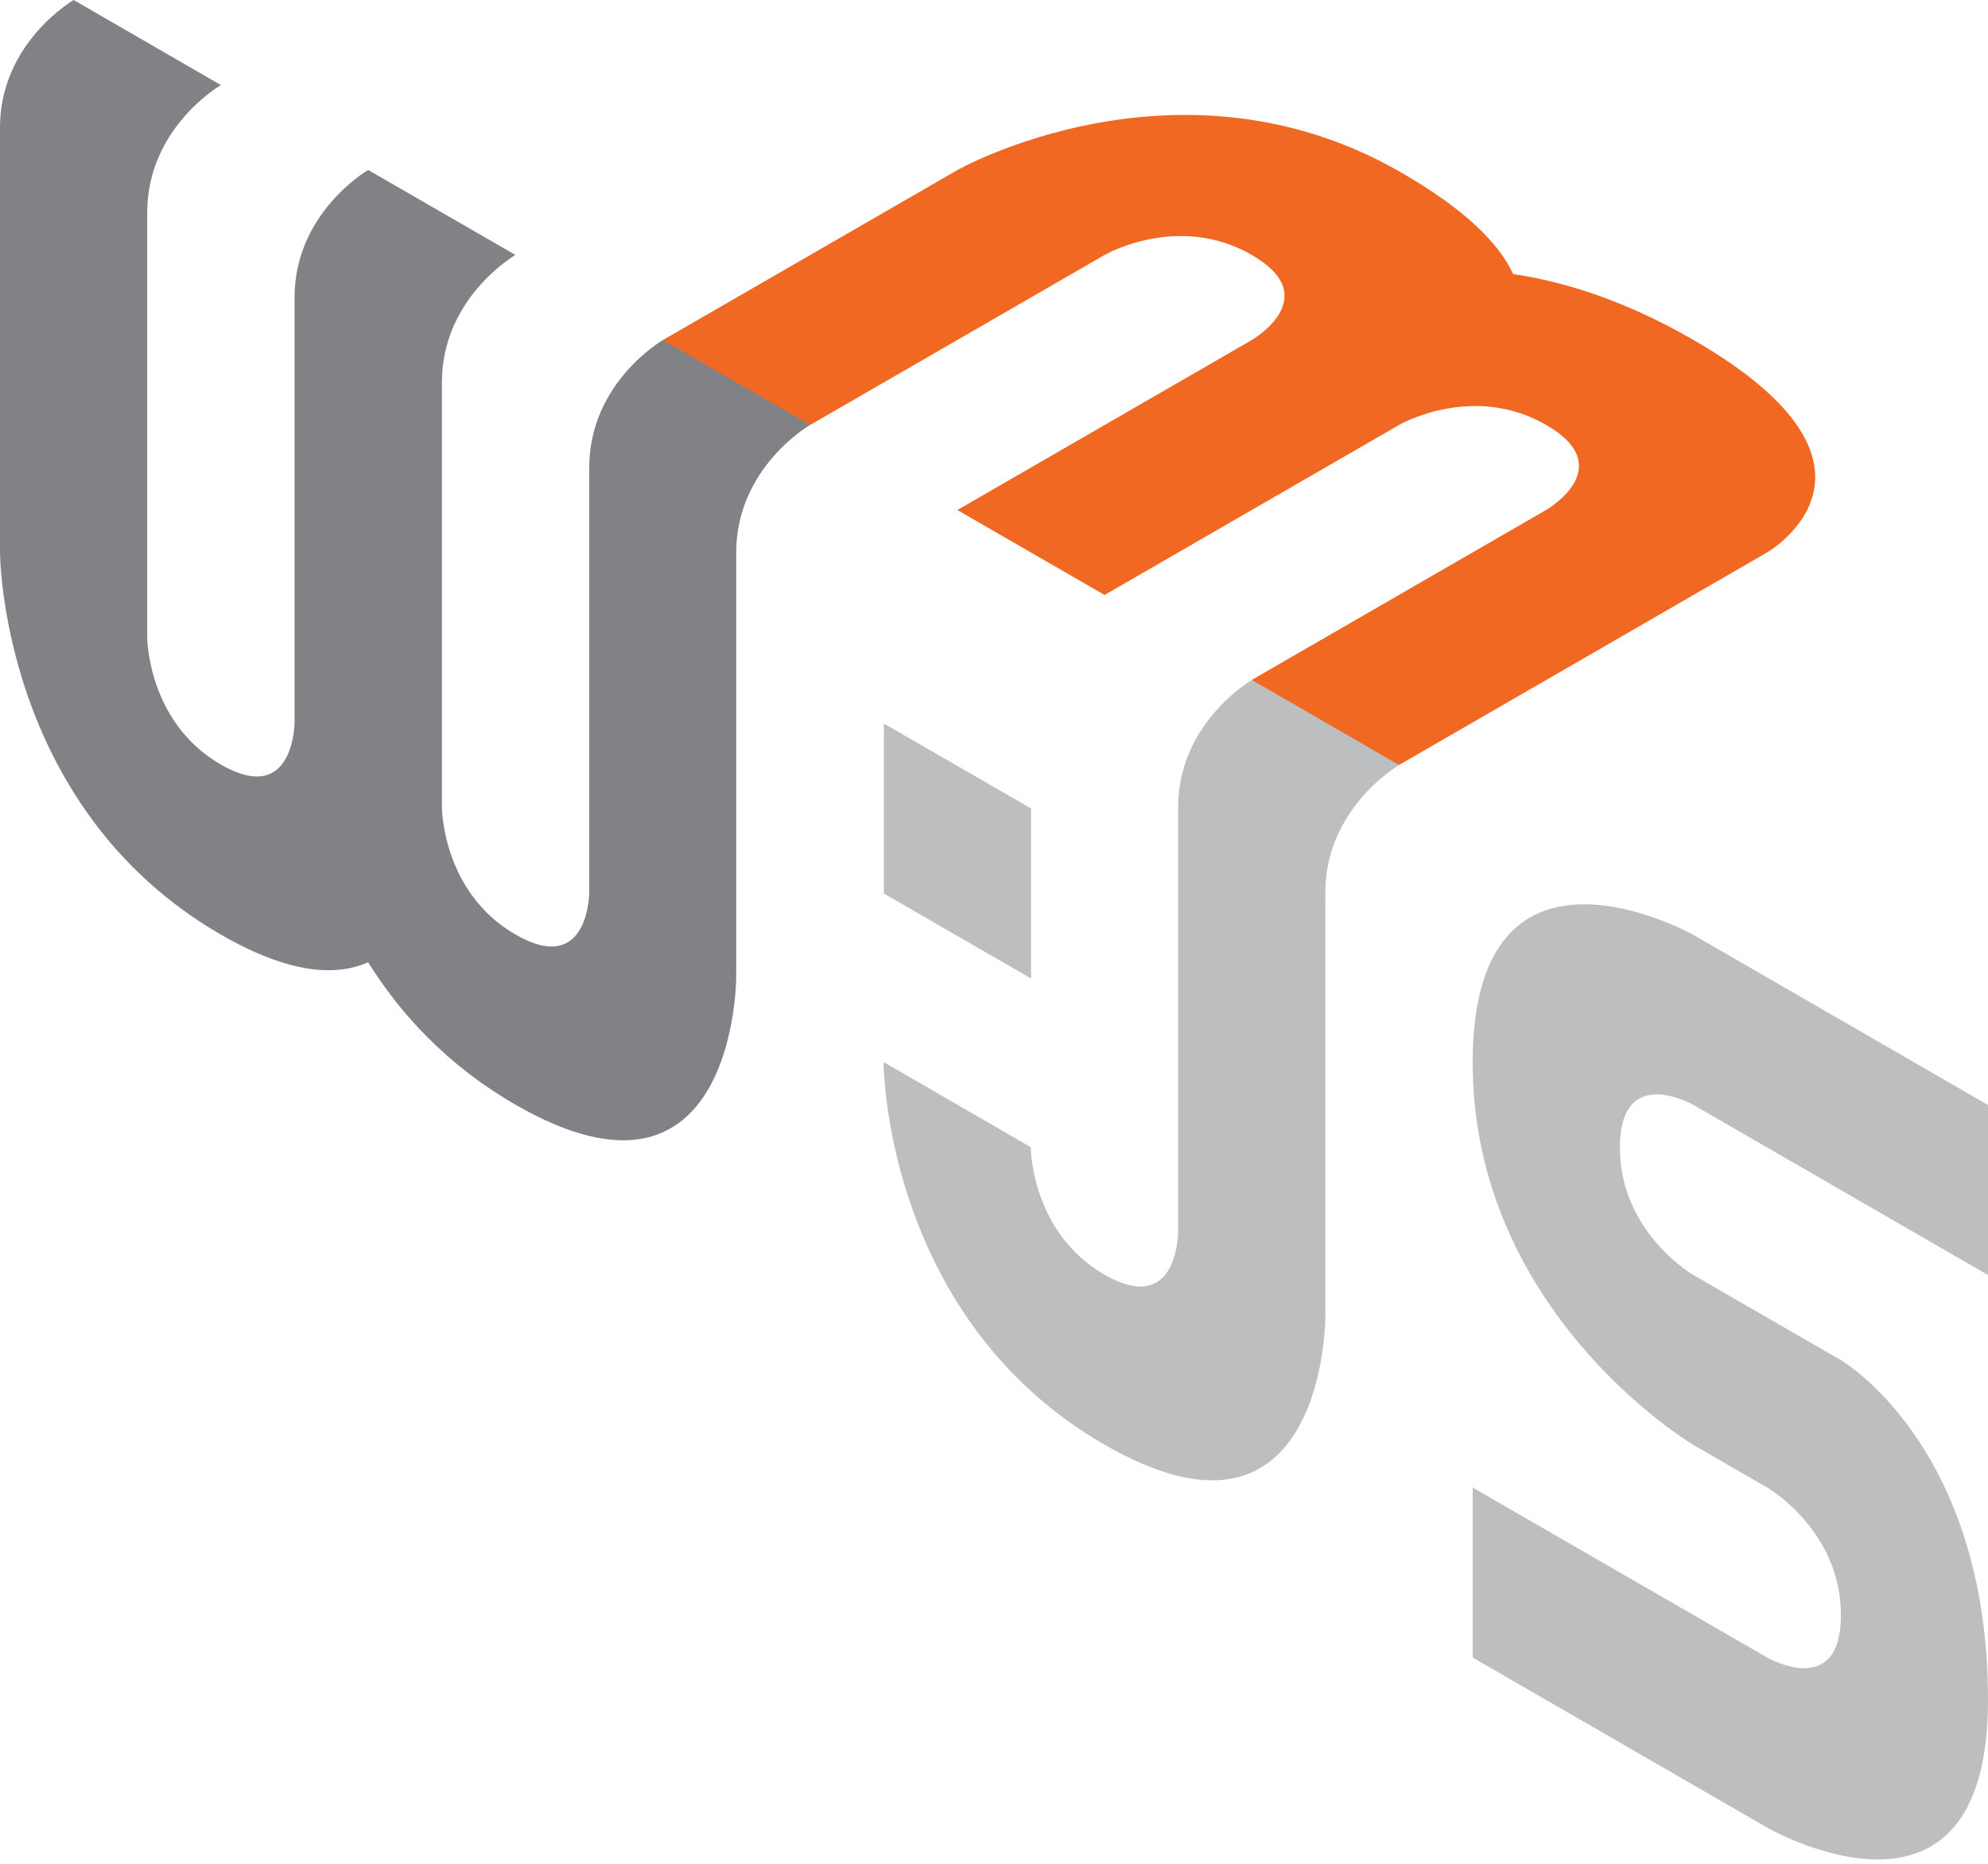
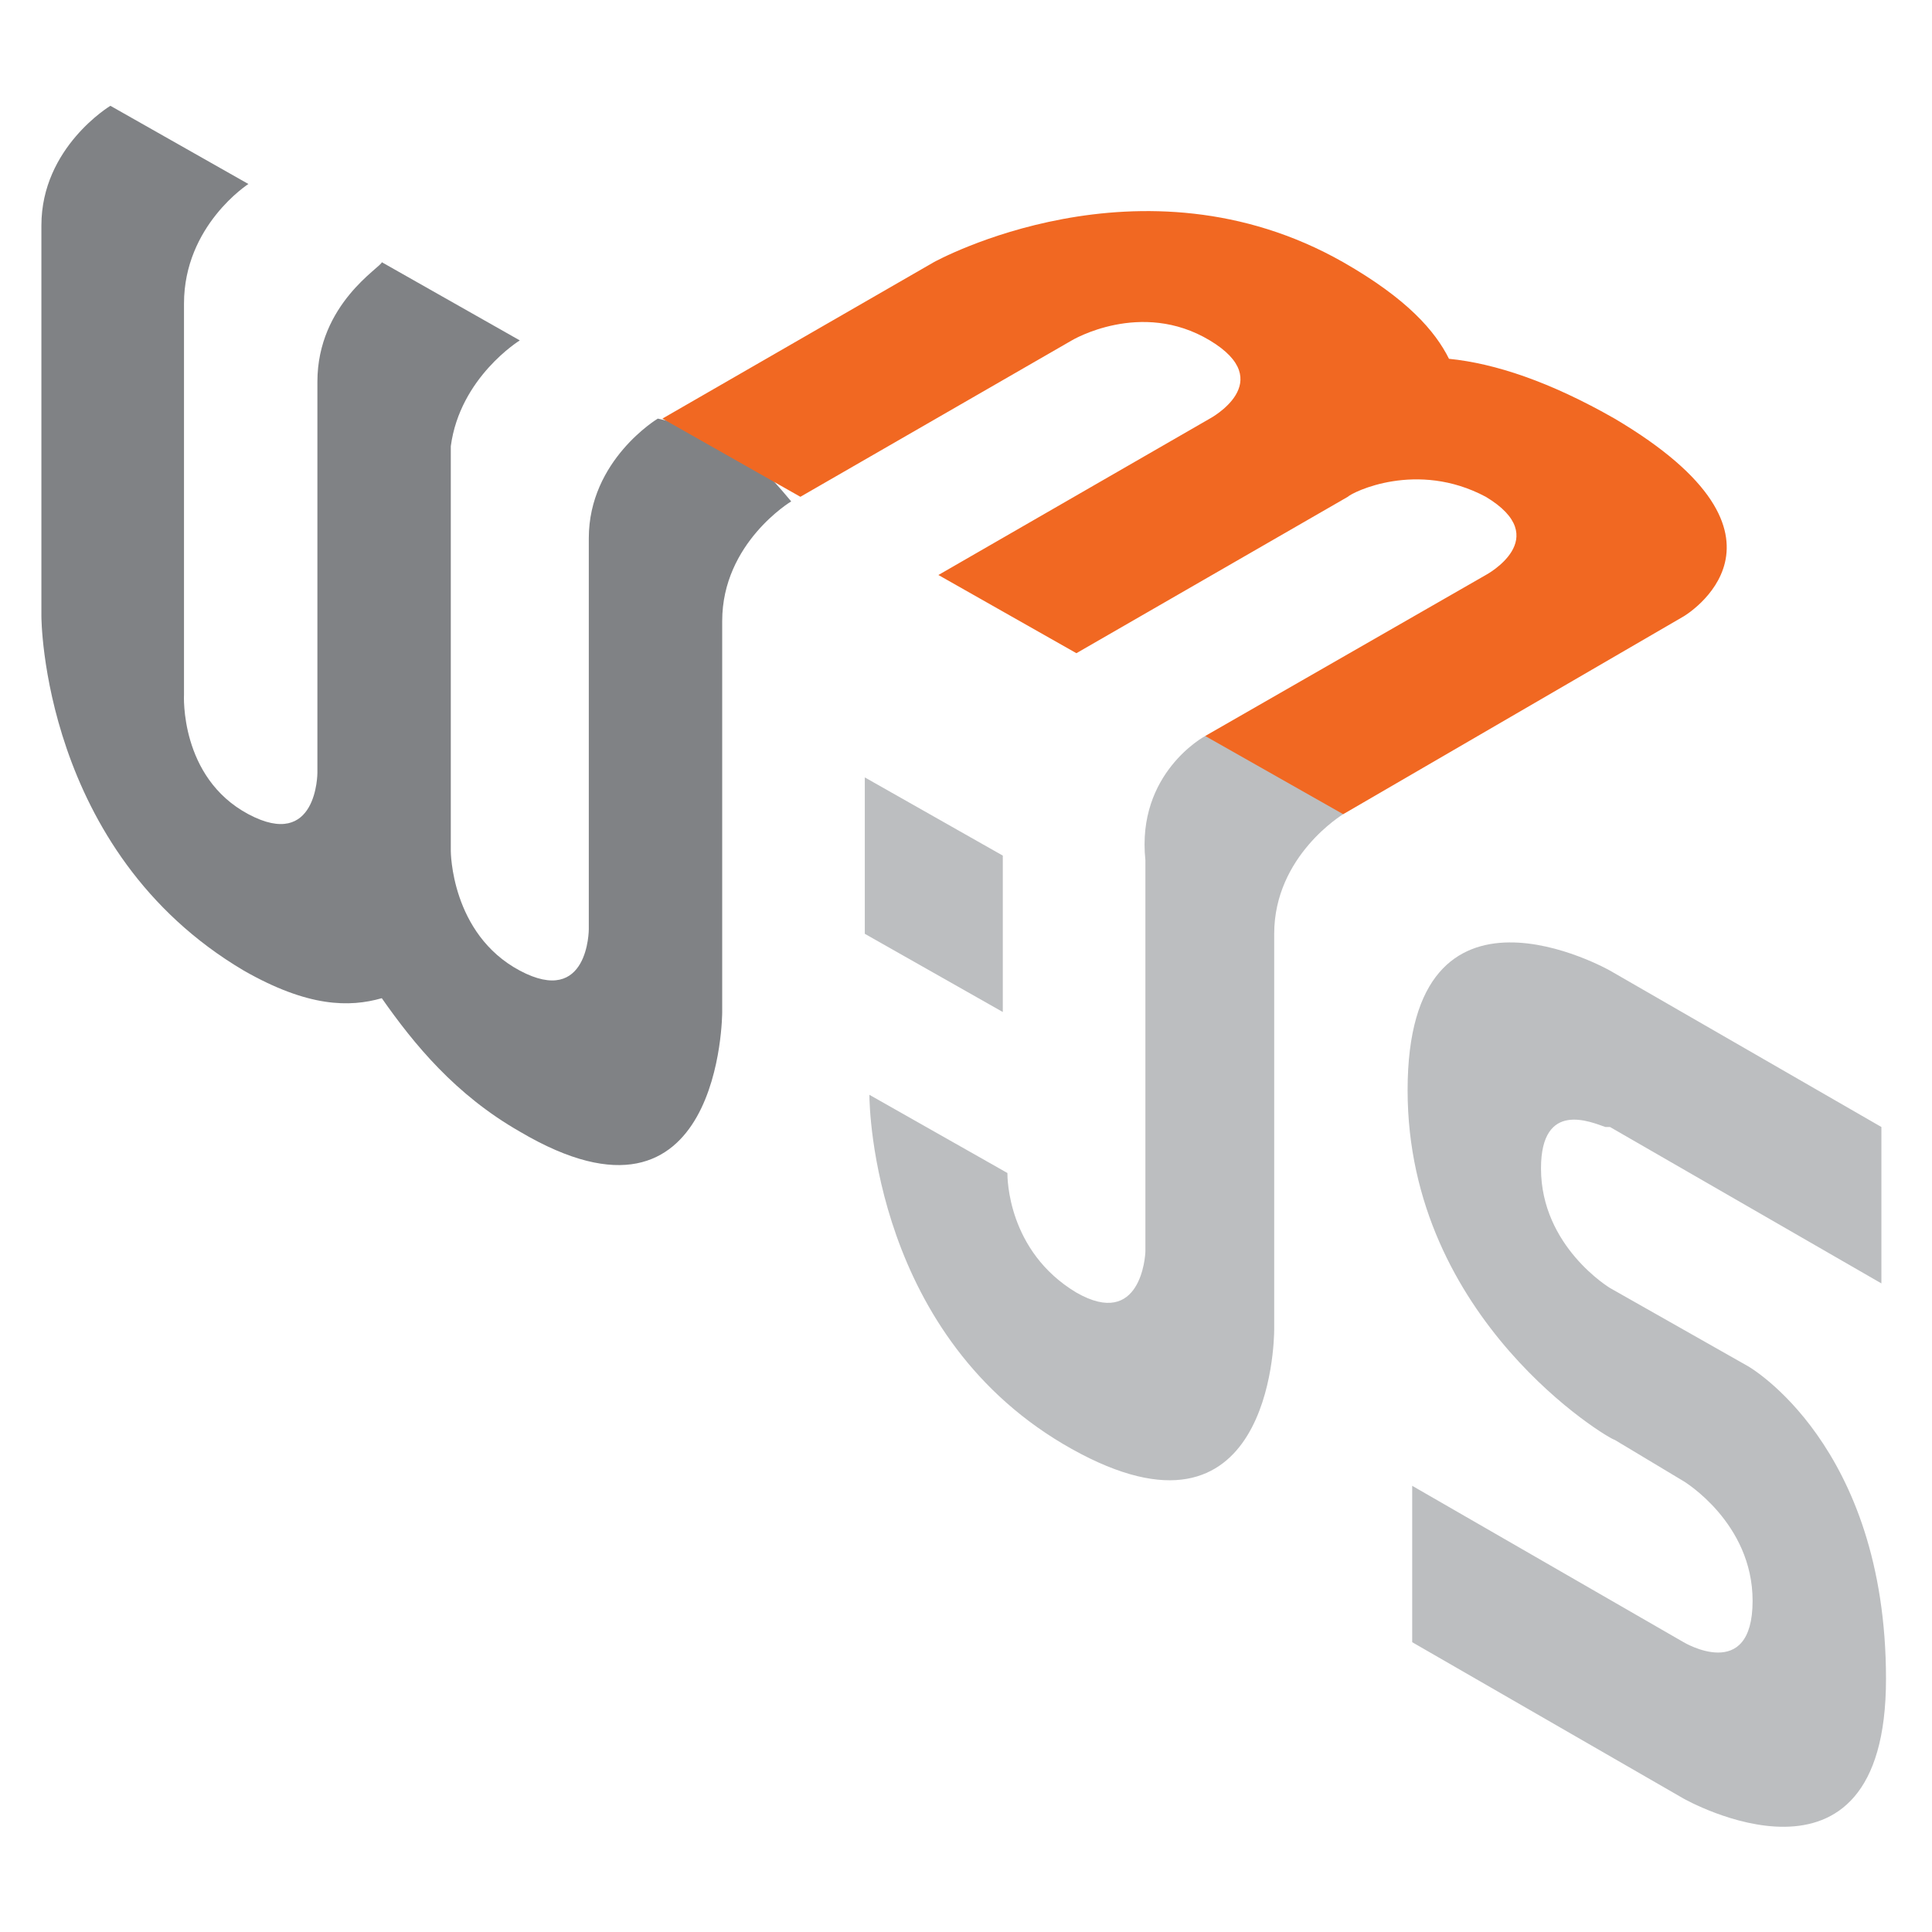
- <svg xmlns="http://www.w3.org/2000/svg" width="256px" height="240px" viewBox="0 0 256 240" version="1.1" preserveAspectRatio="xMidYMid">
+ <svg xmlns="http://www.w3.org/2000/svg" version="1.1" id="Layer_1" x="0px" y="0px" viewBox="0 0 42 42" style="enable-background:new 0 0 42 42;" xml:space="preserve">
+   <style type="text/css">
+ 	.st0{fill:#808285;}
+ 	.st1{fill:#BCBEC0;}
+ 	.st2{fill:#F16822;}
+ </style>
  <g>
-     <path d="M85.367,43.784 C85.367,43.784 75.88,49.262 75.88,60.199 C75.88,71.154 75.88,114.87 75.88,114.87 C75.88,114.87 75.88,125.824 66.393,120.347 C56.906,114.87 56.906,103.932 56.906,103.932 C56.906,103.932 56.906,60.199 56.906,49.262 C56.906,48.579 56.94,47.914 57.008,47.265 C58.049,37.642 66.376,32.83 66.376,32.83 L47.419,21.892 C47.419,21.892 47.402,21.892 47.385,21.909 C46.822,22.233 37.932,27.711 37.932,38.307 C37.932,49.262 37.932,92.978 37.932,92.978 C37.932,92.978 37.932,103.932 28.444,98.455 C18.957,92.978 18.957,82.04 18.957,82.04 C18.957,82.04 18.957,38.307 18.957,27.369 C18.957,16.432 28.444,10.955 28.444,10.955 L9.487,-9.69933695e-15 C9.487,-9.69933695e-15 3.87973478e-14,5.477 3.87973478e-14,16.415 C3.87973478e-14,27.369 3.87973478e-14,71.086 3.87973478e-14,71.086 C3.87973478e-14,71.086 3.87973478e-14,103.932 28.444,120.347 C37.164,125.381 43.204,125.773 47.402,123.913 C51.599,130.619 57.64,137.206 66.359,142.239 C94.803,158.654 94.803,125.824 94.803,125.824 C94.803,125.824 94.803,82.091 94.803,71.154 C94.803,60.199 104.291,54.739 104.291,54.739 C101.374,51.071 98.781,48.579 96.511,47.265 C94.576,46.145 90.862,44.985 85.367,43.784 Z" fill="#808285" />
-     <path d="M189.641,136.813 C189.641,104.393 218.085,120.398 218.085,120.398 L218.085,120.398 L256,142.29 L256,164.183 L218.085,142.29 C218.085,142.29 217.966,142.221 217.754,142.114 L217.629,142.053 C215.735,141.127 208.598,138.269 208.598,147.785 C208.598,158.722 218.085,164.2 218.085,164.2 L218.085,164.2 L237.043,175.137 C237.043,175.137 256,186.092 256,218.922 C256,251.751 227.556,235.336 227.556,235.336 L227.556,235.336 L189.641,213.444 L189.641,191.552 L227.573,213.444 C227.573,213.444 237.06,218.922 237.06,207.967 C237.06,197.029 227.573,191.552 227.573,191.552 L227.573,191.552 L218.085,186.075 C217.519,185.736 189.641,168.909 189.641,136.813 Z M161.197,87.569 C166.866,88.22 170.709,89.129 172.726,90.295 C174.922,91.563 177.398,94.306 180.154,98.523 C180.154,98.523 170.667,104.001 170.667,114.938 L170.667,114.938 L170.666,169.695 C170.641,171.534 169.813,201.946 142.222,186.024 C114.631,170.101 113.803,138.718 113.779,136.849 L113.778,136.762 L132.735,147.717 L132.735,147.717 L132.735,147.753 C132.746,148.448 133.055,158.839 142.222,164.131 C151.419,169.441 151.701,159.309 151.709,158.684 L151.709,103.983 C151.709,93.046 161.197,87.569 161.197,87.569 Z M113.812,93.165 L132.769,104.103 L132.769,125.995 L113.812,115.058 L113.812,93.165 Z" fill="#BCBEC0" />
-     <path d="M218.085,43.784 C209.349,38.734 201.517,36.276 194.845,35.287 C193.105,31.482 188.839,27.011 180.171,22.063 C151.726,5.819 123.299,21.892 123.299,21.892 L85.367,43.784 L104.325,54.722 L142.239,32.83 C142.239,32.83 151.726,27.352 161.197,32.83 C170.684,38.307 161.197,43.784 161.197,43.784 L123.282,65.676 L123.282,65.676 L123.282,65.676 L142.239,76.614 L180.188,54.705 C180.751,54.381 189.931,49.415 199.111,54.722 C208.598,60.199 199.111,65.659 199.111,65.659 L161.197,87.552 L180.154,98.506 L227.556,71.137 C227.556,71.137 246.513,60.199 218.085,43.784 Z" fill="#F16822" />
+     <path class="st0" d="M14.3,9.1c0,0-1.5,0.9-1.5,2.6c0,1.7,0,8.5,0,8.5s0,1.7-1.5,0.9s-1.5-2.6-1.5-2.6s0-6.8,0-8.5   c0-0.1,0-0.2,0-0.3c0.2-1.5,1.5-2.3,1.5-2.3l-3-1.7c0,0,0,0,0,0C8.3,5.8,6.9,6.6,6.9,8.3c0,1.7,0,8.5,0,8.5s0,1.7-1.5,0.9   S4,15.1,4,15.1s0-6.8,0-8.5S5.4,4,5.4,4l-3-1.7c0,0-1.5,0.9-1.5,2.6c0,1.7,0,8.5,0,8.5s0,5.1,4.4,7.7c1.4,0.8,2.3,0.8,3,0.6   c0.7,1,1.6,2.1,3,2.9c4.4,2.6,4.4-2.6,4.4-2.6s0-6.8,0-8.5c0-1.7,1.5-2.6,1.5-2.6c-0.5-0.6-0.9-1-1.2-1.2   C15.8,9.5,15.2,9.3,14.3,9.1z" />
+     <path class="st1" d="M30.6,23.7c0-5.1,4.4-2.6,4.4-2.6l0,0l5.9,3.4v3.4l-5.9-3.4c0,0,0,0-0.1,0l0,0c-0.3-0.1-1.4-0.6-1.4,0.9   c0,1.7,1.5,2.6,1.5,2.6l0,0l3,1.7c0,0,3,1.7,3,6.8s-4.4,2.6-4.4,2.6l0,0l-5.9-3.4v-3.4l5.9,3.4c0,0,1.5,0.9,1.5-0.9   c0-1.7-1.5-2.6-1.5-2.6l0,0l-1.5-0.9C35,31.3,30.6,28.7,30.6,23.7z M26.2,16c0.9,0.1,1.5,0.2,1.8,0.4c0.3,0.2,0.7,0.6,1.2,1.3   c0,0-1.5,0.9-1.5,2.6l0,0l0,8.6c0,0.3-0.1,5-4.4,2.6s-4.4-7.4-4.4-7.7l0,0l3,1.7l0,0l0,0c0,0.1,0,1.7,1.5,2.6   c1.4,0.8,1.5-0.8,1.5-0.9l0-8.5C24.7,16.8,26.2,16,26.2,16z M18.8,16.9l3,1.7V22l-3-1.7V16.9z" />
+     <path class="st2" d="M35.1,9.1c-1.4-0.8-2.6-1.2-3.6-1.3c-0.3-0.6-0.9-1.3-2.3-2.1c-4.4-2.5-8.9,0-8.9,0l-5.9,3.4l3,1.7l5.9-3.4   c0,0,1.5-0.9,3,0c1.5,0.9,0,1.7,0,1.7l-5.9,3.4l0,0l0,0l3,1.7l5.9-3.4c0.1-0.1,1.5-0.8,3,0c1.5,0.9,0,1.7,0,1.7L26.2,16l3,1.7   l7.4-4.3C36.6,13.4,39.5,11.7,35.1,9.1z" />
  </g>
</svg>
